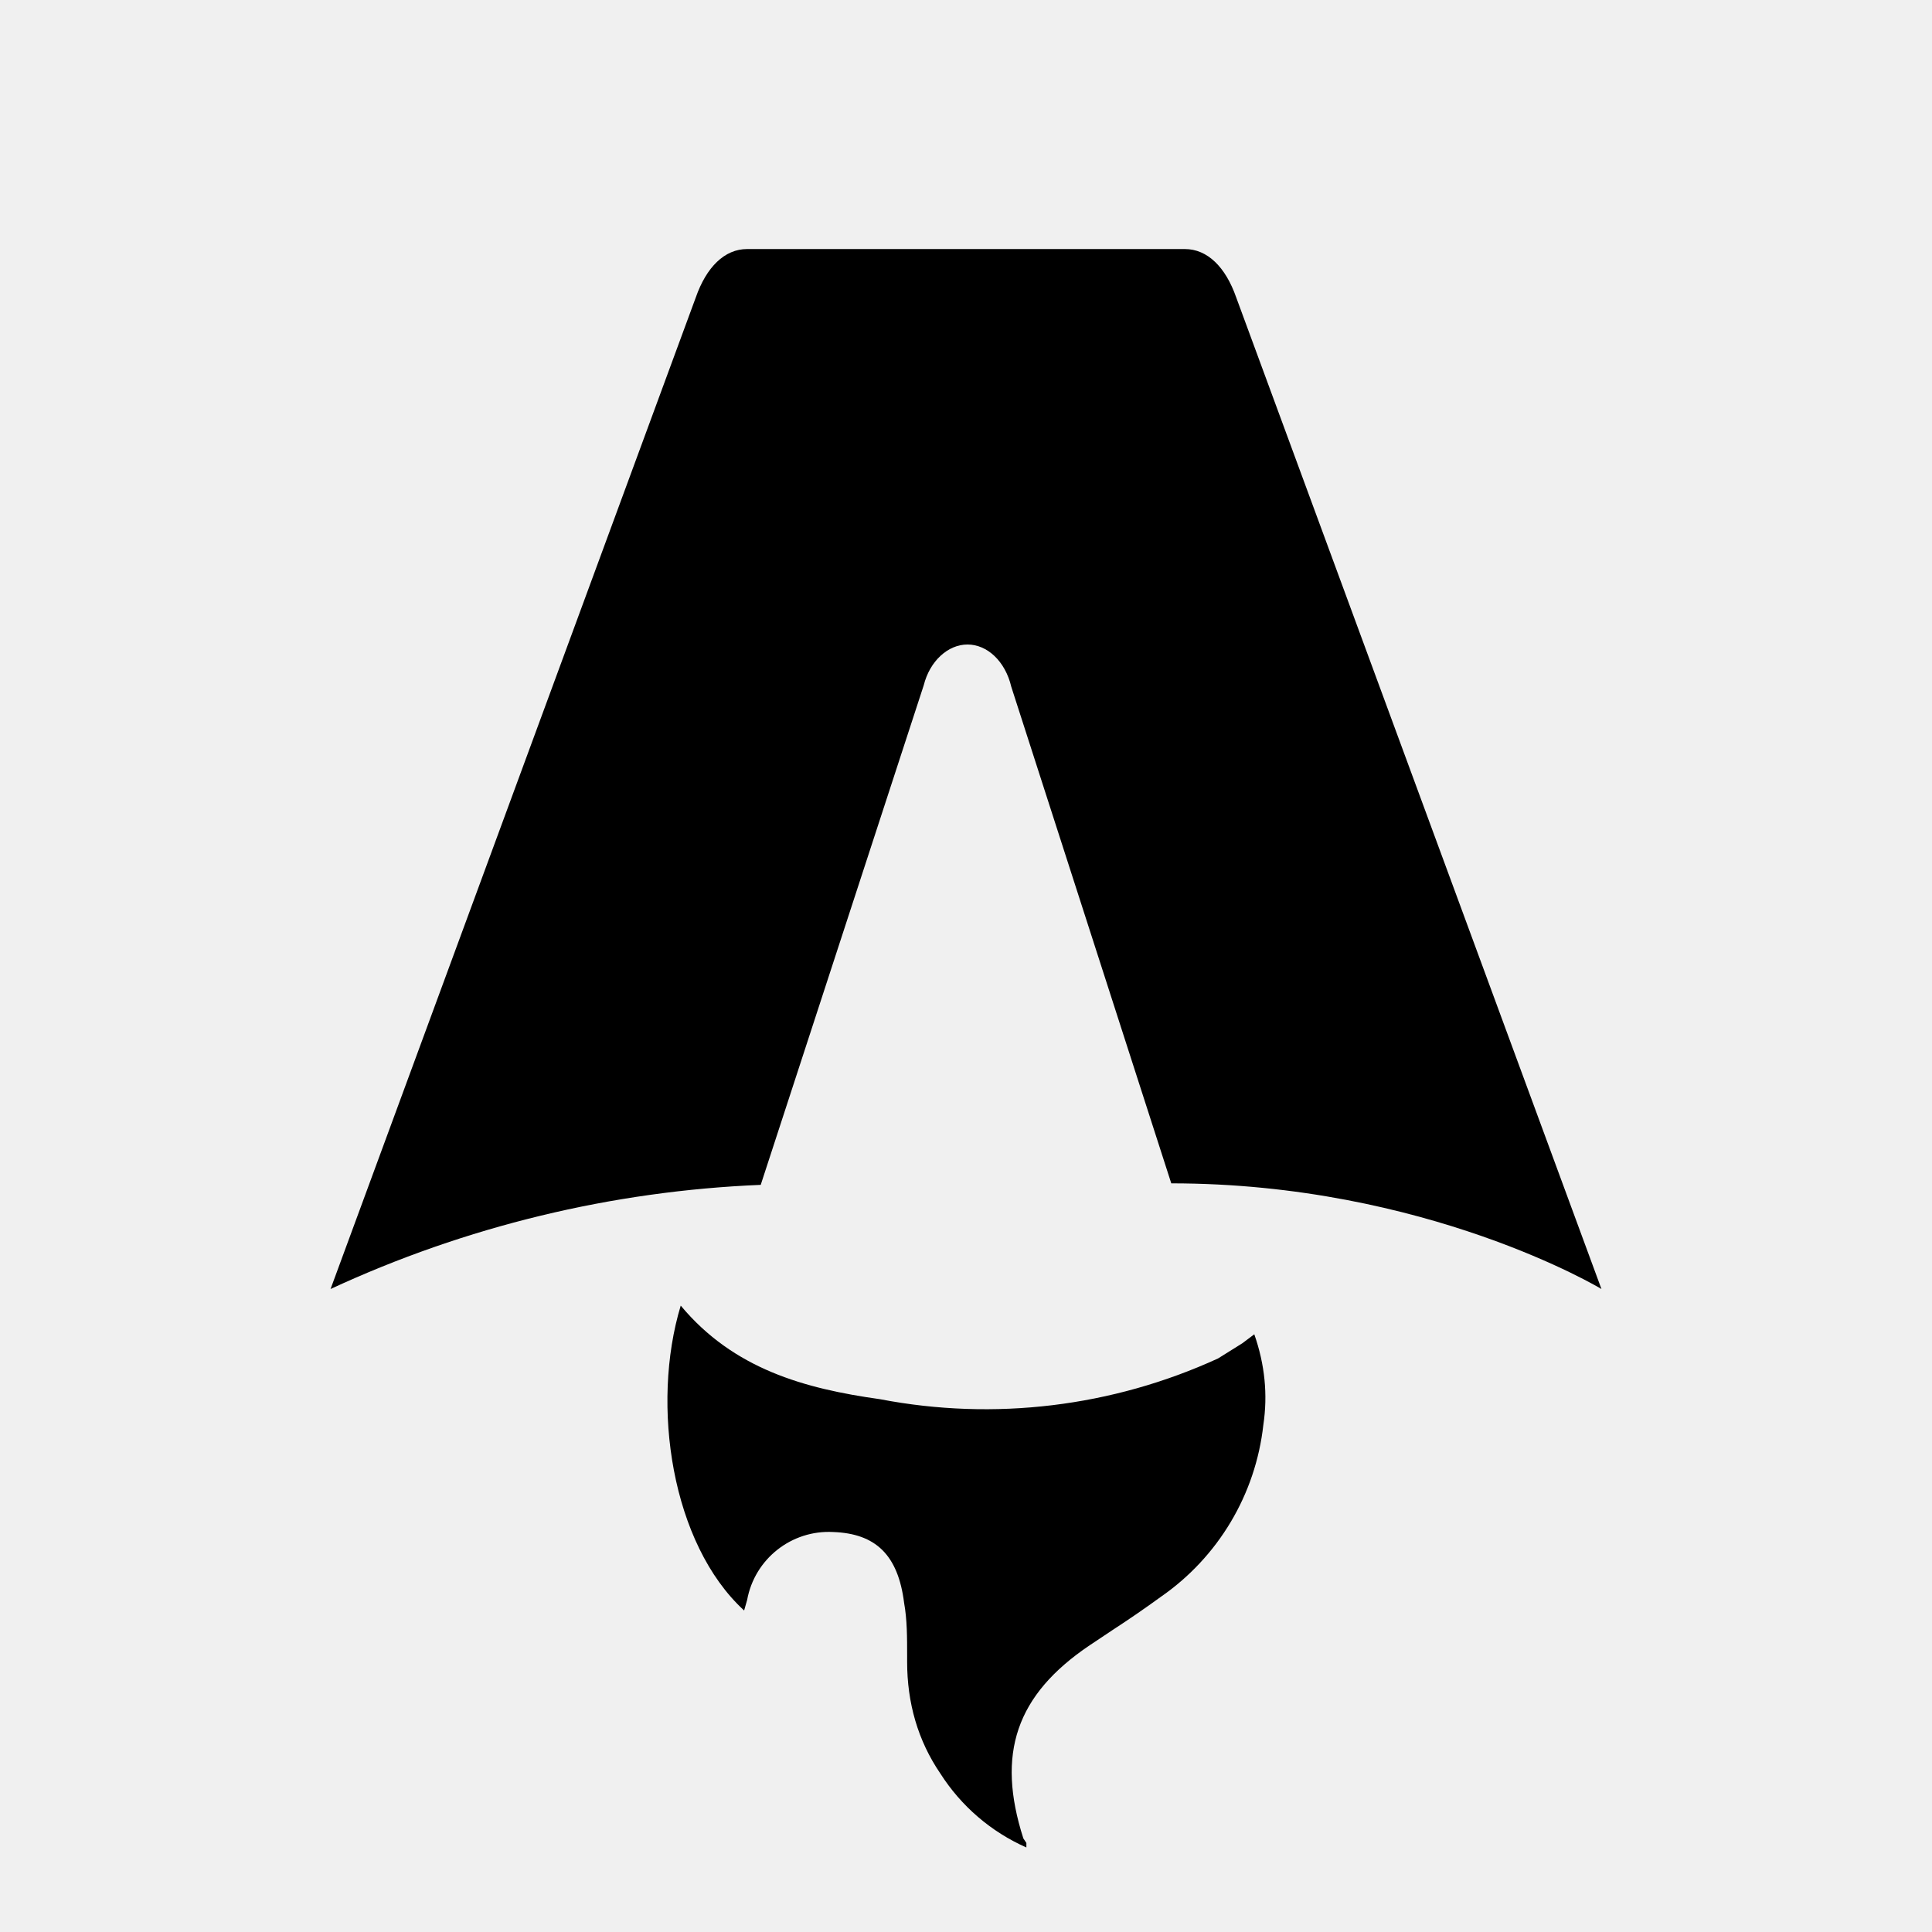
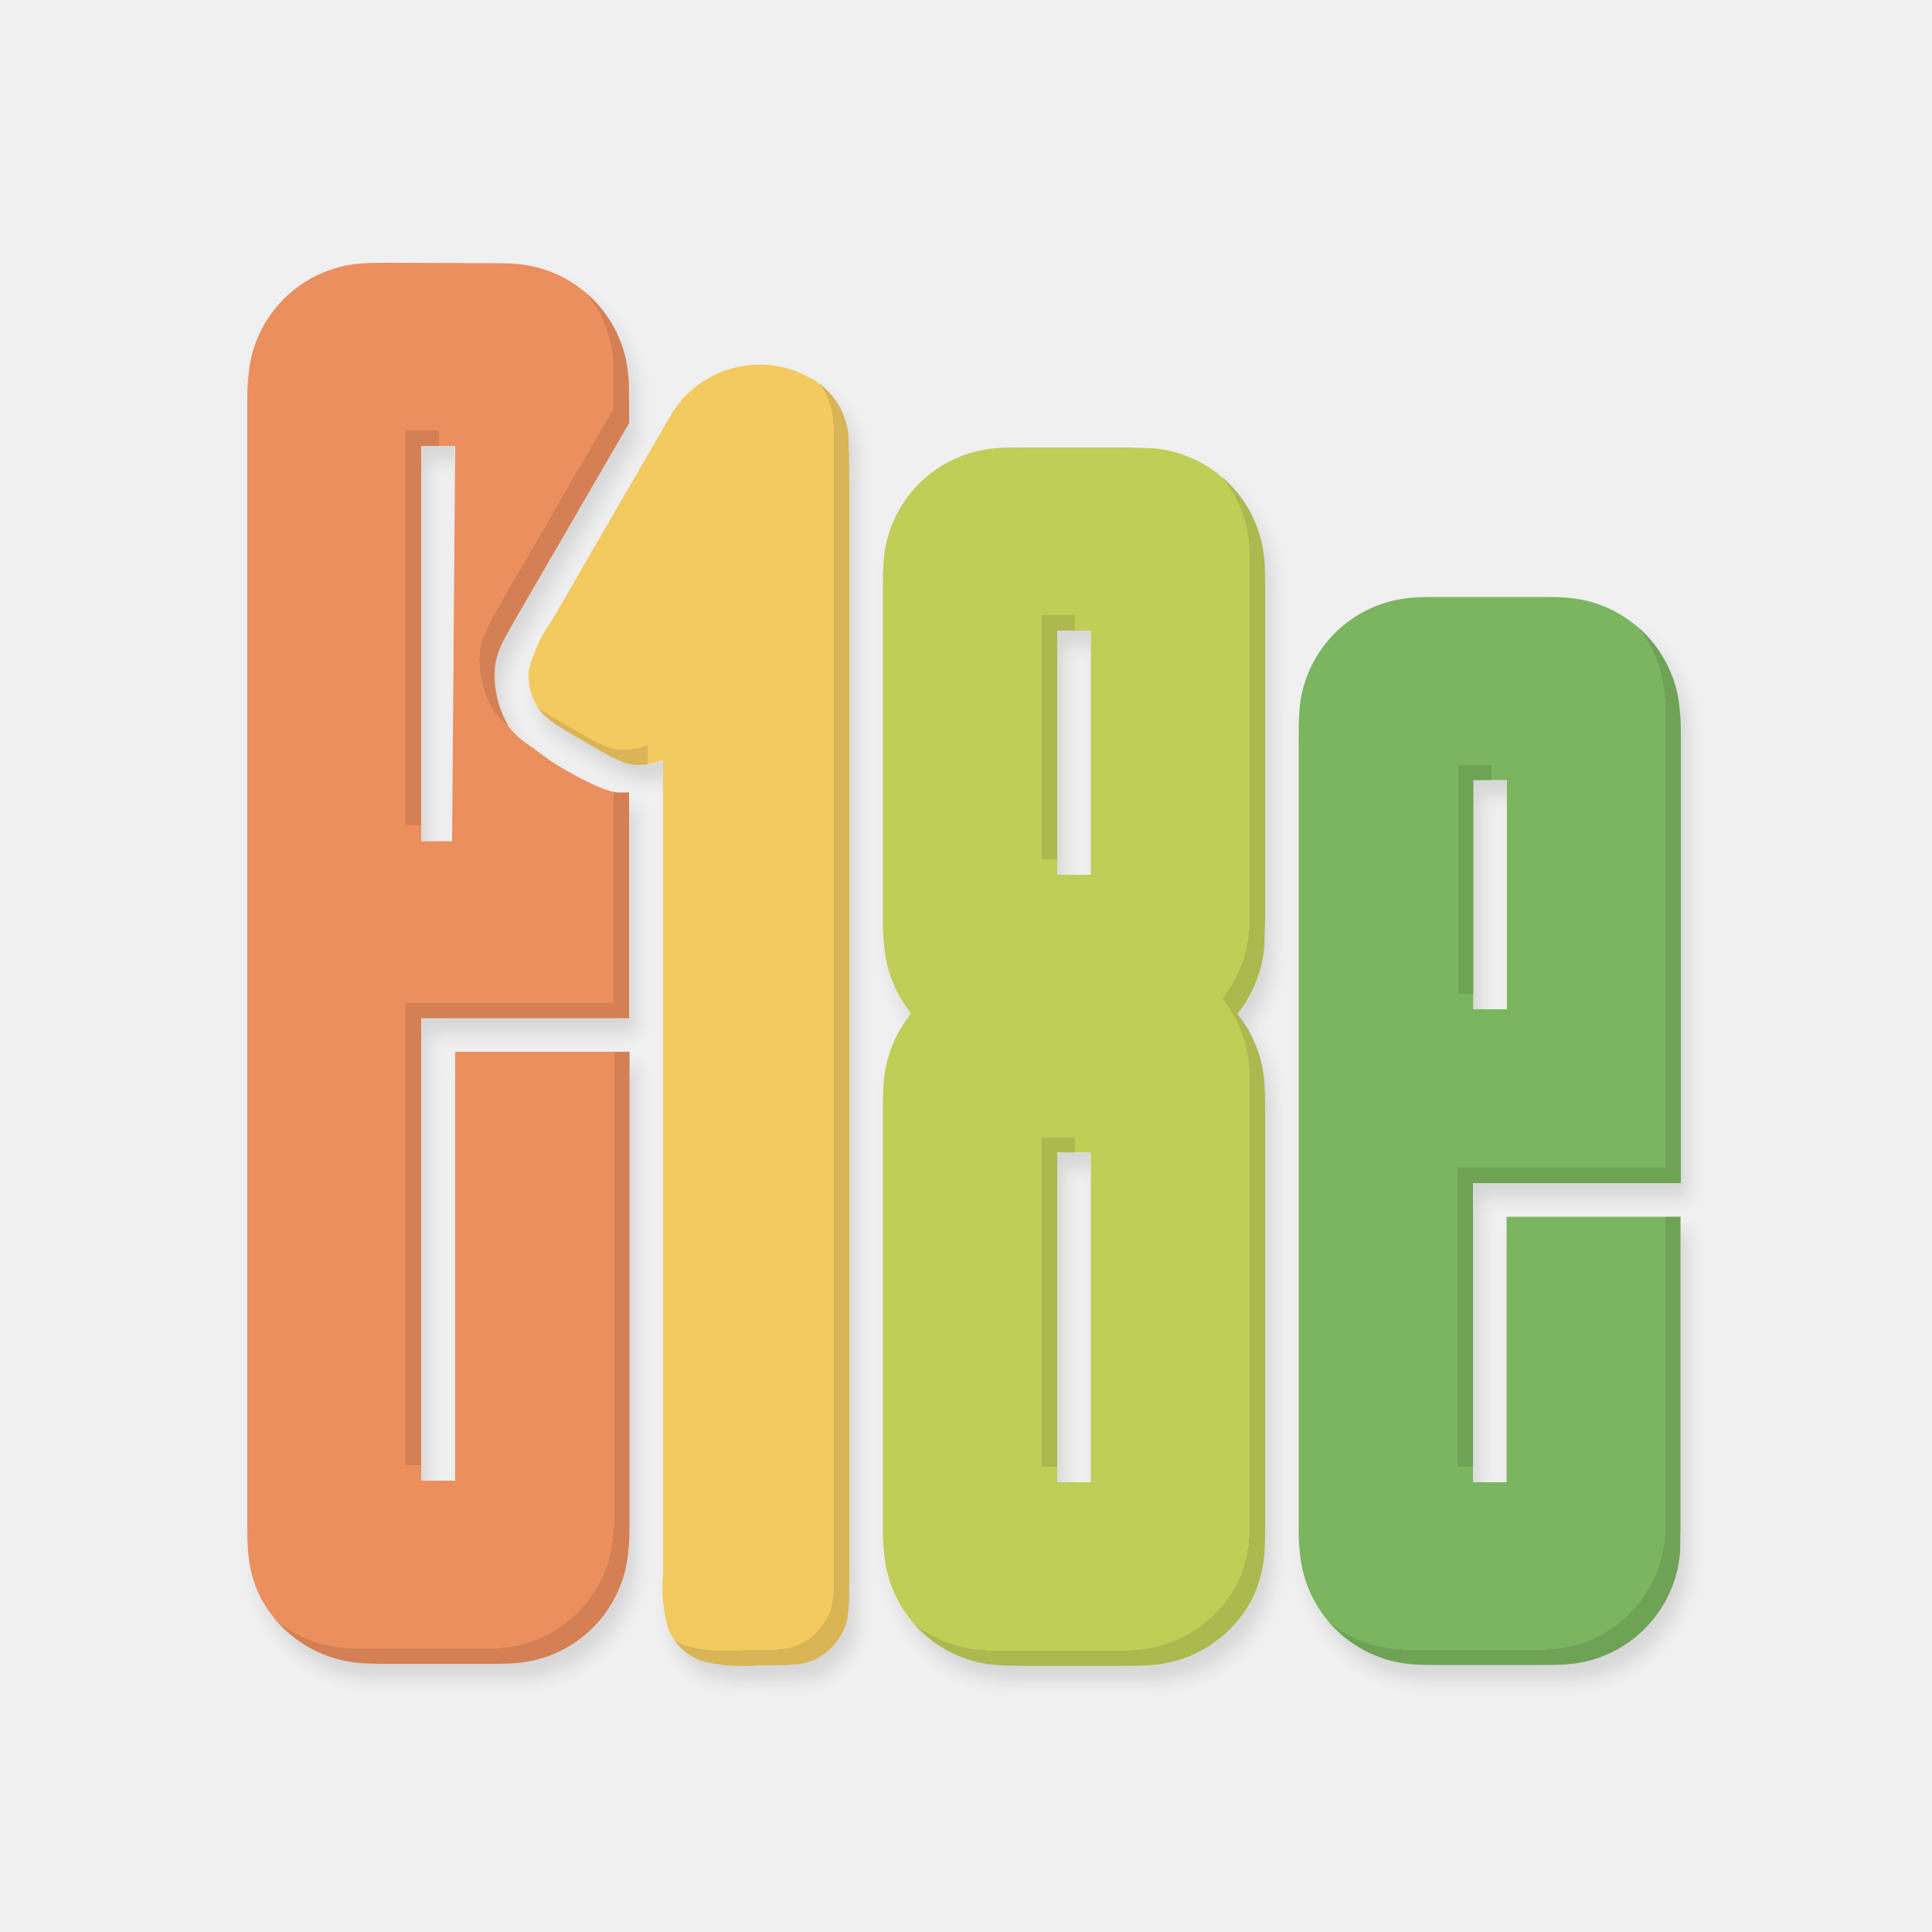
- <svg xmlns="http://www.w3.org/2000/svg" fill="none" viewBox="0 0 128 128">
-   <path d="M50.4 78.5a75.1 75.1 0 0 0-28.5 6.9l24.2-65.7c.7-2 1.9-3.2 3.4-3.2h29c1.5 0 2.7 1.2 3.4 3.2l24.2 65.7s-11.6-7-28.5-7L67 45.5c-.4-1.7-1.6-2.8-2.9-2.8-1.3 0-2.5 1.1-2.9 2.7L50.4 78.5Zm-1.1 28.2Zm-4.2-20.2c-2 6.6-.6 15.8 4.2 20.2a17.5 17.5 0 0 1 .2-.7 5.5 5.5 0 0 1 5.7-4.5c2.8.1 4.3 1.5 4.7 4.7.2 1.1.2 2.3.2 3.5v.4c0 2.7.7 5.2 2.2 7.4a13 13 0 0 0 5.7 4.9v-.3l-.2-.3c-1.8-5.6-.5-9.5 4.4-12.8l1.5-1a73 73 0 0 0 3.2-2.2 16 16 0 0 0 6.8-11.4c.3-2 .1-4-.6-6l-.8.6-1.6 1a37 37 0 0 1-22.4 2.7c-5-.7-9.7-2-13.2-6.2Z" />
-   <style>
-         path { fill: #000; }
-         @media (prefers-color-scheme: dark) {
-             path { fill: #FFF; }
-         }
-     </style>
+ <svg xmlns="http://www.w3.org/2000/svg" viewBox="0 0 500 500">
+   <g filter="url(#a)">
+     <path fill="#7bb560" fill-rule="evenodd" d="M372 154.5h27c1.8 0 4.4 0 6.7.2a31.6 31.6 0 0 1 29 29c.3 2.3.3 5 .3 6.7v115.8h-53.8v77.4h8.7v-68.7h45V395l-.1 6.7a31.6 31.6 0 0 1-29 29c-2.4.2-5 .2-6.8.2h-26.9c-1.8 0-4.4 0-6.7-.2a31.6 31.6 0 0 1-29-29c-.3-2.3-.3-5-.3-6.7V190.4c0-1.8 0-4.4.2-6.7a31.6 31.6 0 0 1 29-29c2.4-.2 5-.2 6.8-.2m9.2 106.7h8.7v-59.3h-8.7z" clip-rule="evenodd" />
+     <path fill="#bece57" fill-rule="evenodd" d="M264.5 115.8h26.9l6.8.2a31.6 31.6 0 0 1 29 29c.2 2.3.2 4.9.2 6.7V238l-.2 6.7a32 32 0 0 1-7 17.7 32 32 0 0 1 7 17.8c.2 2.3.2 4.9.2 6.7v108.3c0 1.8 0 4.4-.2 6.7-.2 2.8-.8 7.2-3.2 12a32 32 0 0 1-25.8 17c-2.4.2-5 .2-6.8.2h-26.9c-1.8 0-4.4 0-6.7-.2a31.6 31.6 0 0 1-29-29c-.3-2.3-.3-5-.3-6.7V286.8c0-1.8 0-4.4.2-6.7a32 32 0 0 1 7.1-17.8 32 32 0 0 1-7-17.7c-.3-2.3-.3-5-.3-6.7v-86.2c0-1.8 0-4.4.2-6.7a31.6 31.6 0 0 1 29-29c2.4-.2 5-.2 6.8-.2m9.1 47.4v63.2h8.7v-63.2zm0 135v85.4h8.7v-85.3z" clip-rule="evenodd" />
+     <path fill="#f2ca60" d="M210 98a26.7 26.7 0 0 0-36.5 9.6l-30.7 53a38 38 0 0 0-5.9 12.6 15 15 0 0 0 2.8 10.6c2 2.6 5.1 4.4 11.5 8.1s9.6 5.6 12.7 6q4 .3 7.7-1.2v210.2a40 40 0 0 0 1.3 14.6q2.5 5.7 8.2 8.2a40 40 0 0 0 14.6 1.3c7.8 0 11.6 0 14.7-1.3q5.5-2.5 8.1-8.2c1.3-3 1.3-6.9 1.3-14.6V125.1q0-6.3-.2-9.7a19 19 0 0 0-9.7-17.5" />
+     <path fill="#ec8f5e" fill-rule="evenodd" d="M100 68c-1.8 0-4.4 0-6.7.2a31.6 31.6 0 0 0-29 29c-.3 2.3-.3 5-.3 6.7v290.8c0 1.8 0 4.4.2 6.7.2 2.8.8 7.2 3.2 12a32 32 0 0 0 25.9 17c2.3.2 4.9.2 6.7.2h26.9c1.8 0 4.4 0 6.7-.2a31.6 31.6 0 0 0 29-29c.3-2.3.3-4.9.3-6.7V272.2h-45.1v111H109V263.5h53.8v-58.4c-2 0-1.8.1-3.2 0-2.2-.3-5.2-1.6-7.4-2.7q-3.1-1.5-7.7-4.2l-.3-.2c-3-1.8-5.5-4-7.5-5.3q-3-2-5-4.6a26 26 0 0 1-3.6-15.7q.5-3.3 2.1-6.4t4.3-7.7l28.3-48.8V104c0-1.8 0-4.4-.2-6.7a31.6 31.6 0 0 0-29-29c-2.4-.2-5-.2-6.8-.2zm17 149.7h-8V115.4h8.8z" clip-rule="evenodd" />
+   </g>
+   <defs>
+     <filter id="a" width="379" height="371" x="62" y="68" color-interpolation-filters="sRGB" filterUnits="userSpaceOnUse">
+       <feFlood flood-opacity="0" result="BackgroundImageFix" />
+       <feColorMatrix in="SourceAlpha" result="hardAlpha" values="0 0 0 0 0 0 0 0 0 0 0 0 0 0 0 0 0 0 127 0" />
+       <feOffset dx="2" dy="4" />
+       <feGaussianBlur stdDeviation="2" />
+       <feComposite in2="hardAlpha" operator="out" />
+       <feColorMatrix values="0 0 0 0 0 0 0 0 0 0 0 0 0 0 0 0 0 0 0.1 0" />
+       <feBlend in2="BackgroundImageFix" result="effect1_dropShadow_47_29" />
+       <feBlend in="SourceGraphic" in2="effect1_dropShadow_47_29" result="shape" />
+       <feColorMatrix in="SourceAlpha" result="hardAlpha" values="0 0 0 0 0 0 0 0 0 0 0 0 0 0 0 0 0 0 127 0" />
+       <feOffset dx="-4" dy="-4" />
+       <feComposite in2="hardAlpha" k2="-1" k3="1" operator="arithmetic" />
+       <feColorMatrix values="0 0 0 0 0 0 0 0 0 0 0 0 0 0 0 0 0 0 0.1 0" />
+       <feBlend in2="shape" result="effect2_innerShadow_47_29" />
+     </filter>
+   </defs>
</svg>
